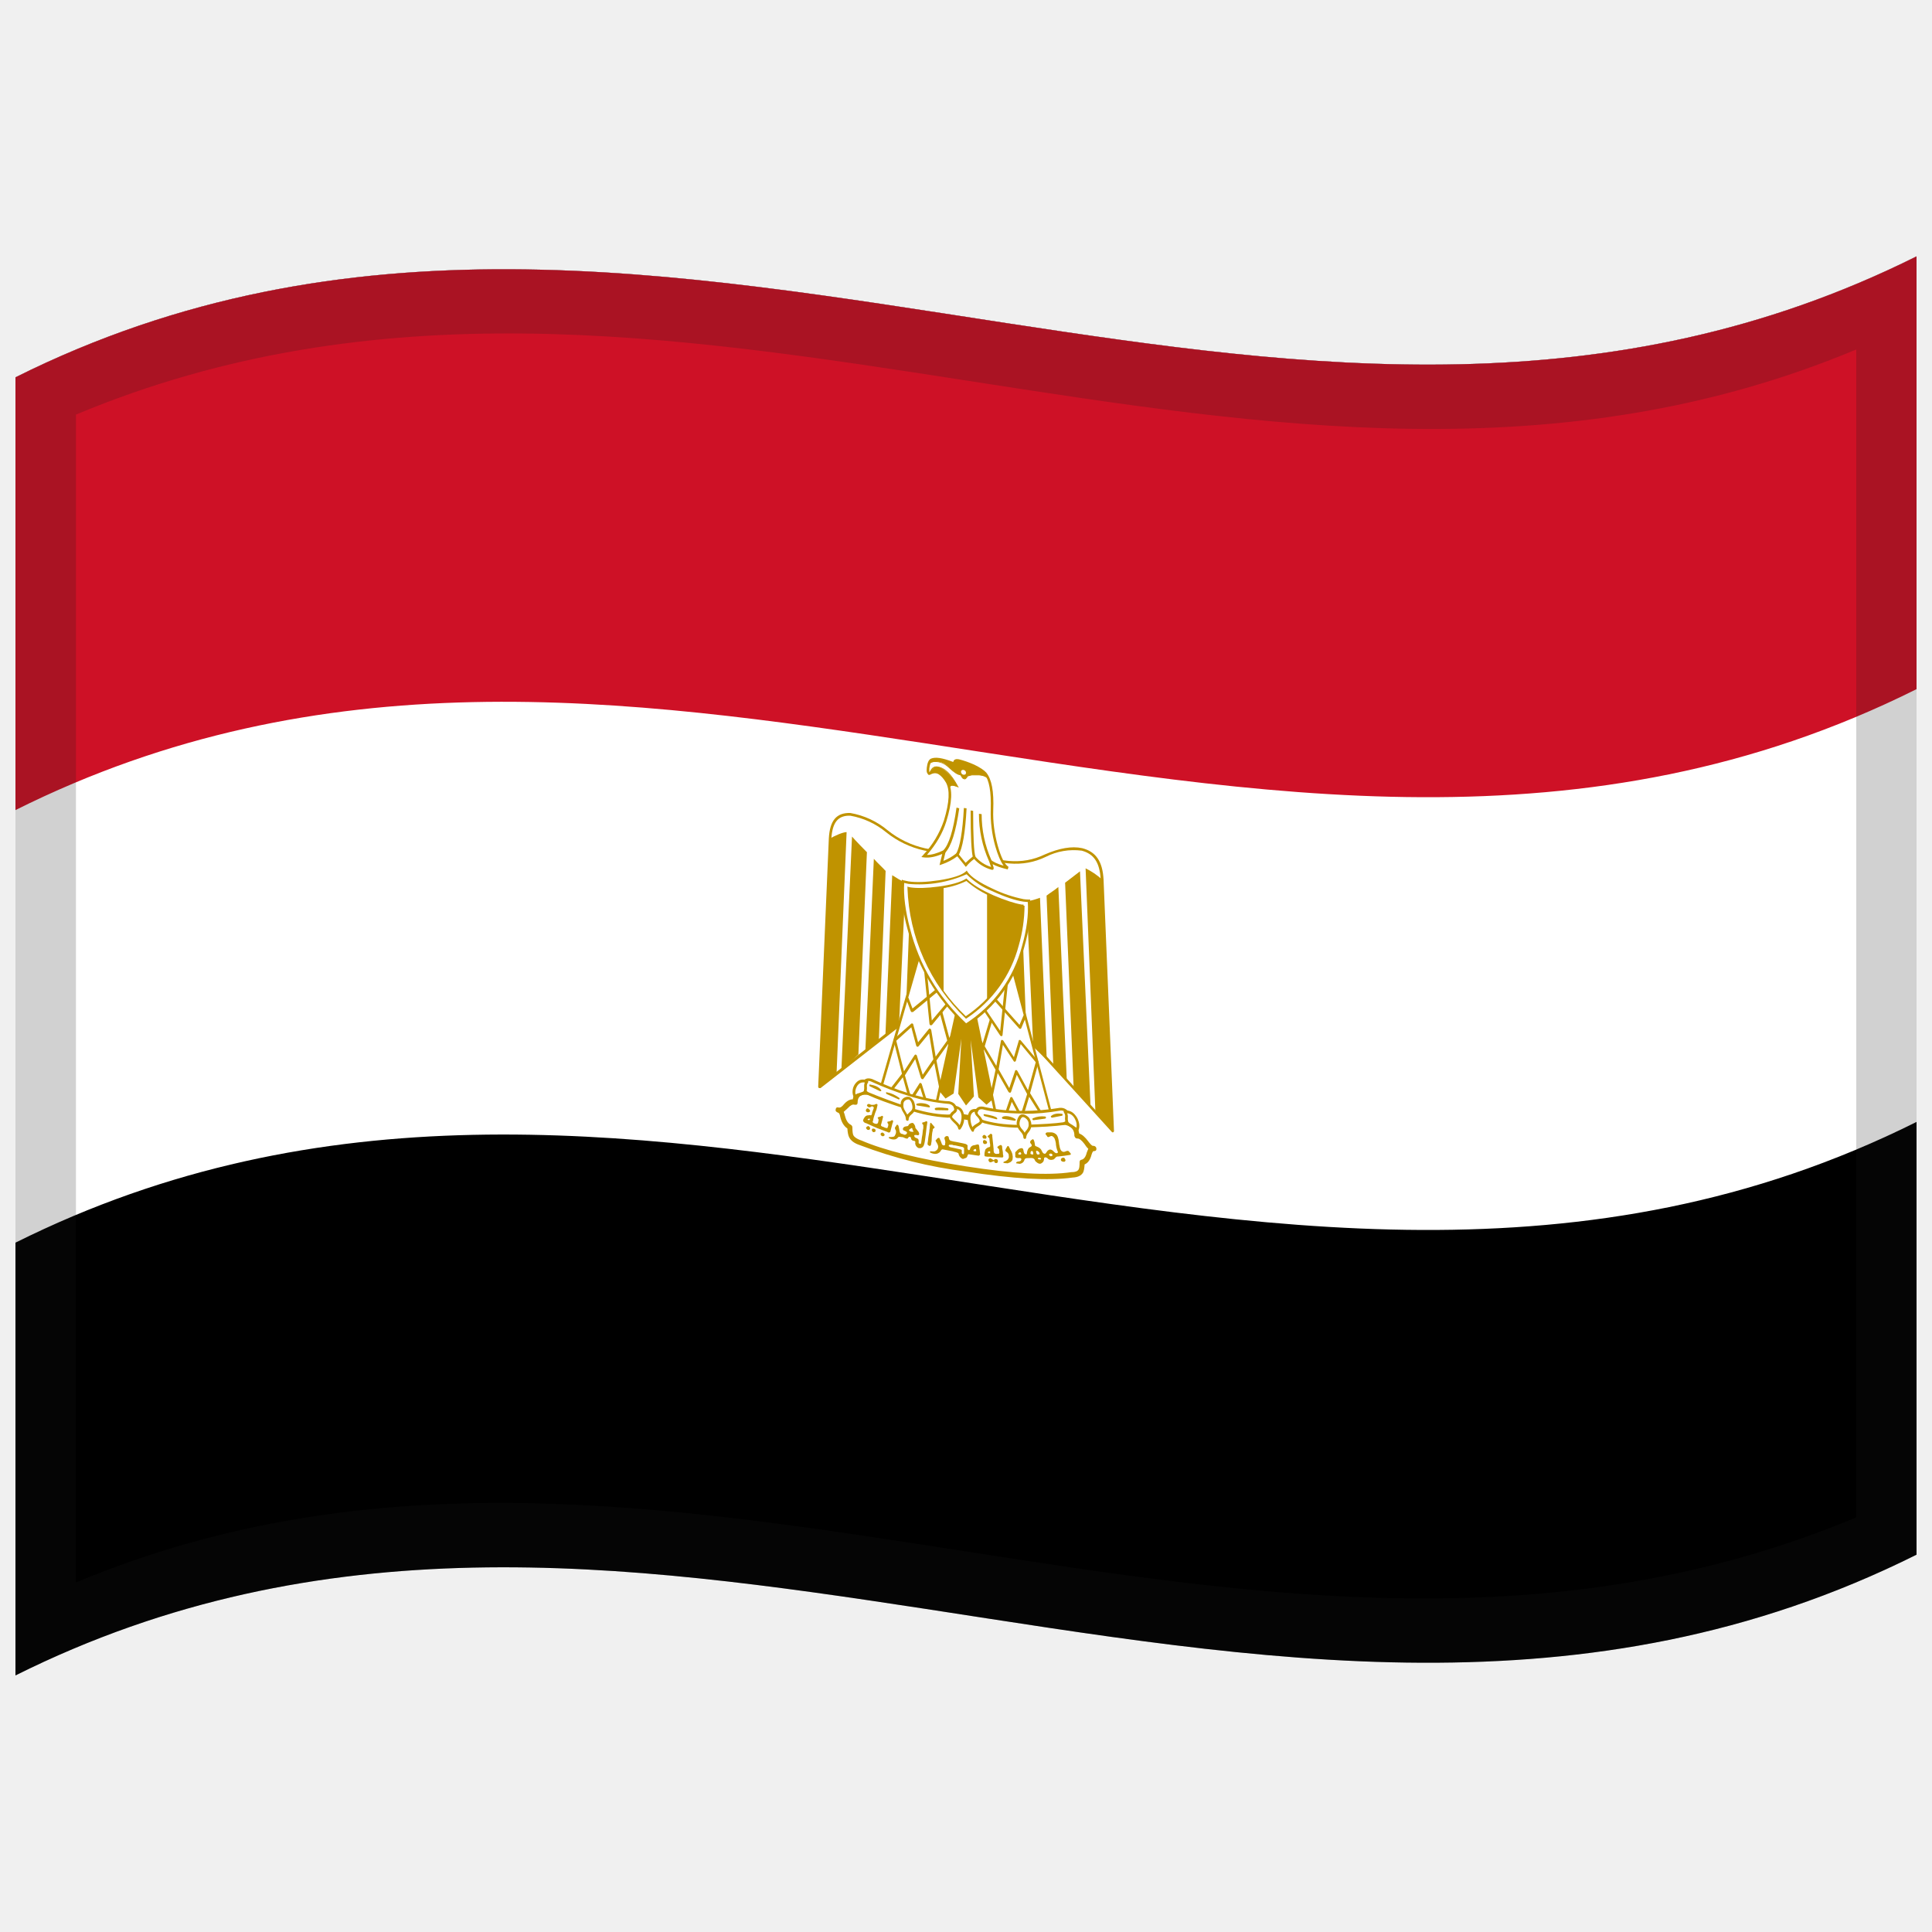
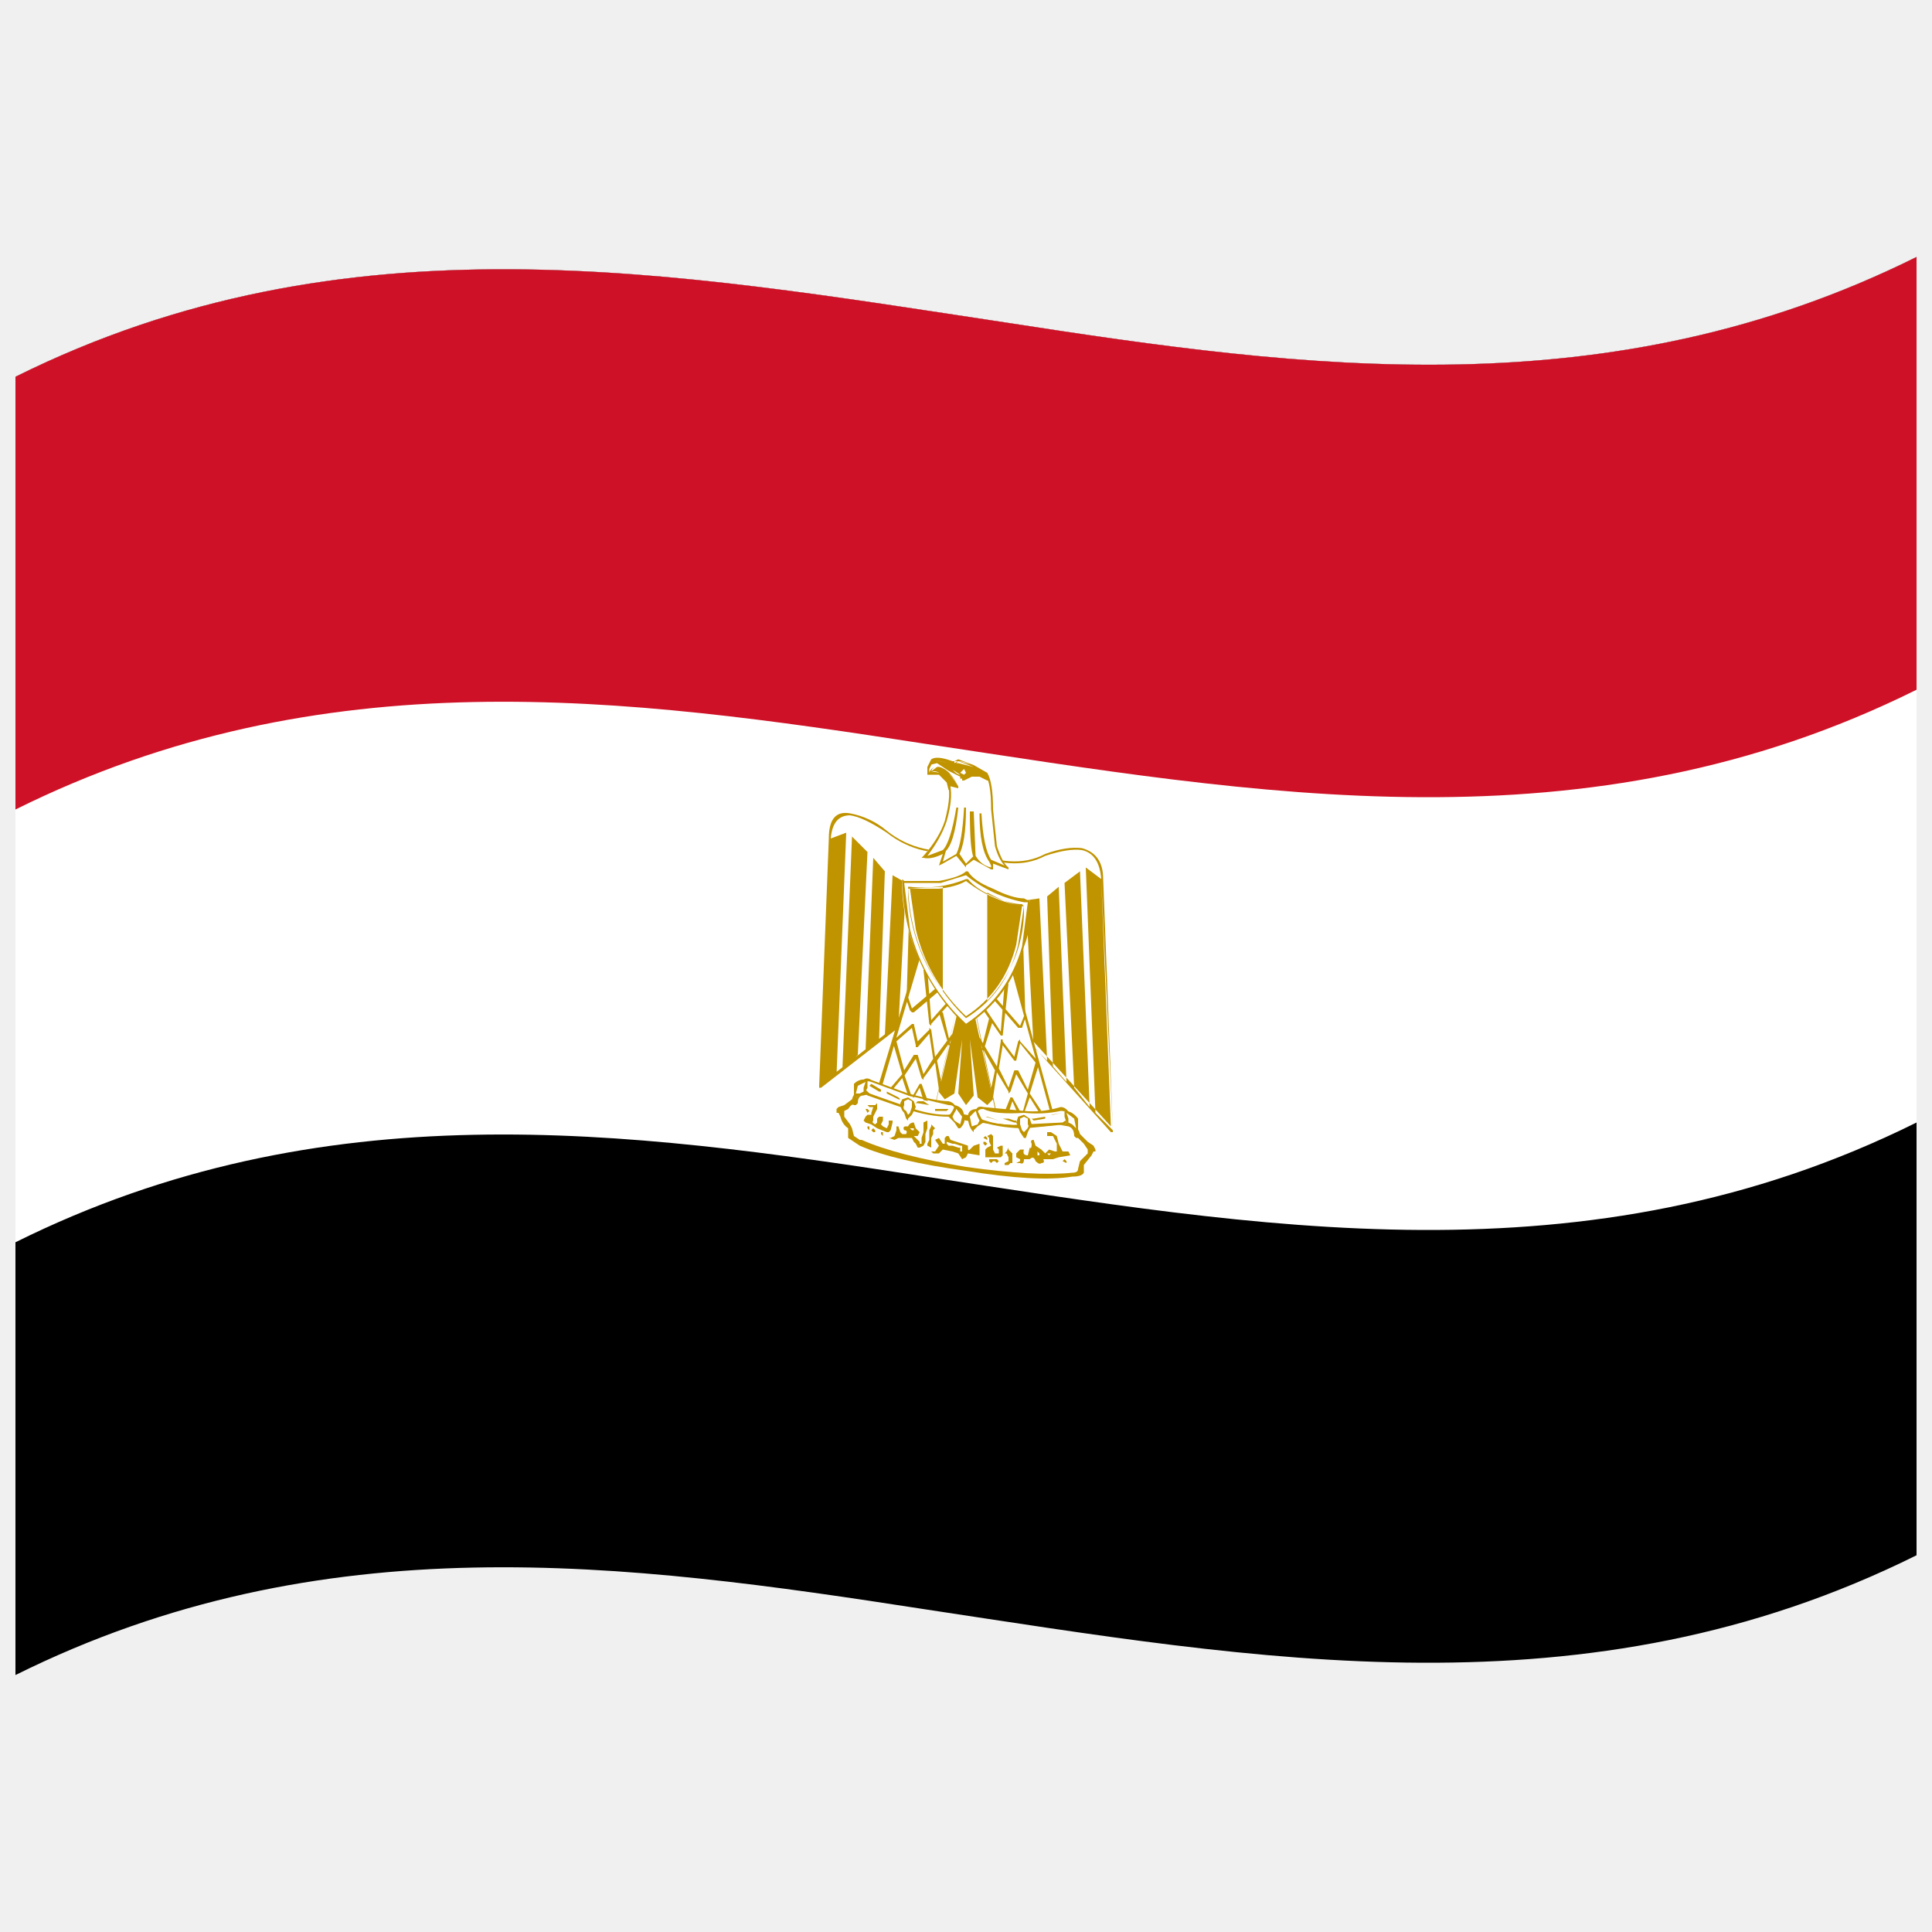
<svg xmlns="http://www.w3.org/2000/svg" viewBox="0 0 1000 1000">
-   <path d="M8 195.3c170.8-85.3 341-54.5 513.3-28C676.5 191 833.4 211.8 992 132.7v672c-170.8 85.3-341 54.5-513.3 28C323.5 809 166.6 788.1 8 867.2z" />
-   <path fill="#fff" d="M8 195.3c170.8-85.3 341-54.5 513.3-28C676.5 191 833.4 211.8 992 132.7v448c-170.8 85.3-341 54.5-513.3 28C323.5 585 166.6 564.1 8 643.2z" />
-   <path fill="#ce1126" d="M8 195.3c170.8-85.3 341-54.5 513.3-28C676.5 191 833.4 211.8 992 132.7v224c-170.8 85.3-341 54.5-513.3 28C323.5 361 166.6 340.1 8 419.3z" />
-   <path fill="#fff" d="m500.9 502.8 74.9 82.4-5.4-130c-1.2-19.7-17-17.6-29.5-12.4-12.4 6.1-26 4-40.9-3.5-15 3-28.5.8-41-9-12.3-9-28.2-15.8-29.4 3.7l-5.4 128.6z" />
-   <path fill="#c09300" d="m500.9 503.8-76.2 59.4h-.5q-.7 0-.7-.8L429 434c.5-9.4 4-13.4 11.1-13.2a41 41 0 0 1 19.4 9 47 47 0 0 0 40.8 9c15.9 8 28.9 9 40.4 3.5q11.4-5 19.4-3.3c7.1 1.8 10.6 6.8 11.1 16.3l5.4 130.1q0 .3-.2.5-.5.5-1-.1zm.5-1.4 73.6 81-5.3-128.3c-.5-8.7-3.5-13.1-9.8-14.8a32 32 0 0 0-18.6 3.2c-11.8 5.7-25.1 4.6-41.3-3.5a48 48 0 0 1-41.3-9.2 40 40 0 0 0-18.6-8.6c-6.3-.2-9.3 3.4-9.8 12L425 561l75.3-58.6q0-.4.6-.3.3 0 .5.3" />
-   <path fill="#c09300" d="m438.2 430.7-5.2 125-8.8 6.9 5.4-128.6c2.6-1.5 6.7-3.3 8.6-3.3m10.5 10.6-4.4 104.5-8.8 8L441 433c1.7 2 6.8 7.2 7.8 8.2m9.6 9.5-3.5 87.3-7 6 4.4-99.5c1.7 2 5.1 5.1 6 6.2m10.4 6-3.4 74.4-7 4.6 3.5-82.7c1.8 1.1 5.2 3.4 7 3.8m9.5 1.4-2.5 62-7 6 2.6-68.2c1.9.3 5.9.7 6.9.2m83.6-8.8L567 576l8.8 9.2-5.4-130a38 38 0 0 0-8.6-5.8m-10.5 7.5 4.4 105.9 8.8 10.5L559 451zm-9.6 6.6 3.5 88.3 7 8-4.4-100.7c-1.7 1.5-5.1 3.6-6 4.4m-10.4 3 3.4 75.3 7 6.7-3.5-83.8c-1.8.6-5.1 1.8-7 1.7m-9.5-1.4 2.5 62.7 7 8.1-2.6-69c-1.9-.3-5.9-1-6.9-1.8m-18.3 52.4L514 568l-3.5 3-3.6-3.3-6-44.6 2.6 44.1-3.5 4-3.4-5 2.5-43.4-6 42.8-3.6 2.2-3.5-4 10.6-47.5z" />
-   <path fill="#c09300" d="m504 517.4 10.6 51-4 3.4-4.2-3.8-4-29.7 1.7 29.2-4.1 4.7-4-6 1.6-28.6-4 28.4-4.2 2.6-4-4.8 10.7-48.1 7.4 1.1v.6zm-1 .5-6-.9-10.3 46.6 2.9 3.4 3-1.8 5.9-42.5 1.2.3-2.5 43 2.8 4.2 2.9-3.3-2.5-43.8h1.1l6 44.4 3 2.7 2.8-2.5z" />
-   <path fill="#fff" d="m476.5 491.7-20.9 72.7 28.7 8.9 12.2-55.2z" />
-   <path fill="#c09300" d="m475.8 491.5.2-.4q.5-.3 1 .2l20 26.4.2.6-12.3 55.2q0 .6-.7.4l-28.7-8.9q-.7-.3-.5-.9zm1 1.6L456.4 564l27.4 8.4 12-54.2z" />
-   <path fill="#c09300" d="m470.2 516.4 2.1 5.6 12.9-10.6 1 1.2-13.6 11.2h-.3q-.5.3-.9-.4l-2.5-6.7z" />
-   <path fill="#c09300" d="m479.7 502.3 2.6 25.9 7.6-9 1 1-8.5 10.3-.5.2q-.7 0-.8-.8l-2.8-27.7z" />
-   <path fill="#c09300" d="m487.7 523.6 4.7 17.4-1.4.2-4.7-17.4z" />
-   <path fill="#c09300" d="m494.1 535.7-9.4 13.2 3 15h-1.4l-2.7-13.6-5.6 8q-.1.3-.4.3-.6 0-.9-.6l-3-9.8-5.4 8.5-.4.2q-.7 0-.9-.6l-4.5-17.8.1-.6 9-8 .3-.2.5.1q.3.2.3.5l2.5 9.2 5.5-6.8q.1-.2.4-.3t.6.2l.3.5 2.3 13.8 8.7-12.1zm-11 12.6-2.2-13.4-5.5 6.7q-.4.4-1 0l-.2-.5-2.5-9.4-7.8 7 4 15.8 5.5-8.4.4-.3.5.2q.3.2.3.5l3 9.8z" />
-   <path fill="#c09300" d="m461.2 563 5.8-7.4q.4-.6 1 0l.2.4 3.3 11.7 4.4-6.9q.3-.6 1 0l.2.3 3.5 11.3-1.3.3-3-9.7-4.4 7-.4.2-.6-.1-.3-.5-3.3-12-5 6.4z" />
-   <path fill="#fff" d="m523.5 499 20.9 79-28.7.1-12.3-59z" />
-   <path fill="#c09300" d="m524.2 499-.2-.5q-.5-.4-1 0l-20 20.2q-.2.2-.2.5l12.2 59q.3.5.8.6l28.7-.2q.7 0 .5-.7zm-1 1.3 20.4 77-27.4.1-12-58z" />
-   <path fill="#c09300" d="m529.8 525.5-2.1 5-12.9-14.5-1 .9 13.6 15.3.2.2q.7.4 1-.2l2.5-6z" />
-   <path fill="#c09300" d="m520.3 508.6-2.6 25-7.6-11.3-1 .7 8.6 13 .4.3q.7.1.8-.5l2.8-26.9z" />
-   <path fill="#c09300" d="m512.4 527.4-4.8 16 1.4.5 4.7-15.9z" />
-   <path fill="#c09300" d="m505.9 537.5 9.4 16.2-3 14 1.4.4 2.7-12.7 5.6 9.8.4.3q.6.3.9-.3l3-8.9 5.4 10.1.4.4q.7.3.9-.4l4.5-16.4-.1-.7-9-10.7-.3-.3h-.5q-.3 0-.3.4l-2.5 8.5-5.5-8.6-.4-.3h-.6l-.2.4-2.4 13L507 537zm11 16 2.2-12.7 5.5 8.3q.3.7 1 .3l.2-.3 2.5-8.7 7.8 9.4-4 14.5-5.5-10-.4-.4h-.5q-.3.1-.3.4l-3 8.9z" />
-   <path fill="#c09300" d="m538.8 575-5.7-9.3q-.4-.6-1-.3l-.3.4-3.3 10.7-4.4-8.2q-.3-.7-1-.4l-.2.3-3.5 10.3 1.3.6 3-8.8 4.4 8.3.4.4h.6q.2 0 .3-.4l3.3-10.9 5 8z" />
-   <path fill="#fff" d="M500 605c21.9 3.4 42.6 4.8 54.9 3.1 5.2-.5 5.2-2.7 5.2-6.5 5-1.6 2.6-7 6-7.1-3.5-.2-4.4-6.2-8.7-6.6-.4-6.3-5.8-7.8-11.3-7-10.4 2-28.6 0-46.1-2.7-17.4-3.5-35.5-6.3-46.1-11.4-5.5-2.5-11-2.6-11.3 3.7-4.5-1-5 4.8-8.8 4 3.4 1 1.2 5.9 6.1 9 0 3.7 0 6 5.4 8 12 5.2 32.9 10.2 54.7 13.6" />
-   <path fill="#c09300" d="M500 606.4a239 239 0 0 1-55-13.7q-4.2-1.4-5.5-4.1-.7-1.4-.9-4.5-2.7-1.8-3.7-6.1-.3-1.7-.9-2l-.5-.2q-.6-.3-.9-.7-.2-.5 0-1.1.2-1 1.2-.8l.6.1q1 0 2.3-1.6 2.3-2.7 4.7-2.7c.5-2.9 1.7-4.2 4.5-5 2.5-.4 5 .1 8.4 1.6q8.4 4 36.4 9.5l9.3 1.8q33.2 5.1 45.7 2.7 4.8-.8 8.4 1a8 8 0 0 1 4.5 6.1q2.3.8 4.7 4.1 1.5 2 2.3 2.3h.6q1.3.3 1.3 1.6 0 1-1 1.1h-.5q-.5.2-1 1.8-1 4-3.6 5.1-.2 3-.8 4.2-1.4 2.4-5.4 2.6-18.5 2.6-55.2-3.1m0-2.7q36.4 5.7 54.5 3h.2q2.8 0 3.6-1.4.5-.8.5-3.8 0-1 .9-1.2 2-.4 2.8-3.7l.8-2q-1-.9-2-2.5-2.2-2.9-3.6-2.8-.7 0-1-.3t-.6-1v-.3q0-3.3-2.8-4.8-2.8-1.3-6.8-.6-12.8 2.4-46.5-2.7l-9.4-1.9a188 188 0 0 1-37.1-9.6 12 12 0 0 0-6.8-1.4q-2.8.6-2.8 4 0 1.3-1.3 1.1h-.3q-1.4-.5-3.5 1.8l-2.1 1.9q.4.9.7 2.2.9 3.5 3 4.5.8.5.8 1.4 0 3 .5 4 .8 1.5 3.8 2.6h.1q17.9 7.8 54.4 13.5" />
-   <path fill="#fff" d="M470.4 566.6c7 2 14.8 4 21 4.2 3.4 1 6 6.5-1 7a92 92 0 0 1-20.8-4.2c-4.4-1.5-14-4.8-20.1-7.4-5.8-4.1-2-7.8 1.7-7 5.4 2.6 12.3 5.3 19.2 7.4" />
-   <path fill="#c09300" d="M470.5 566q13.7 3.9 20.8 4c2.6.6 3.7 1.8 4.2 4.5.1 2.8-1.2 3.8-5 4a75 75 0 0 1-21-4.3q-14-4.5-20.2-7.4-2.4-1.5-3.2-3.2-.7-1.7 0-3.2c1.4-2.1 2.8-2.7 5.3-1.9q9.6 4.5 19 7.4m-.2 1.3q-9.7-3-19.3-7.4-2.4-1-3.6 1.4-.4.9 0 1.9a6 6 0 0 0 2.3 2.3 285 285 0 0 0 20 7.4q11.5 3.9 20.6 4.1 4 .1 3.8-2.5-.3-2.5-2.7-3a96 96 0 0 1-21.1-4.2" />
-   <path fill="#fff" d="M529.7 575.7c-7.2 0-14.9-.6-21-2.2-3.6 0-5.9 4.6.9 7.2a87 87 0 0 0 20.8 2.2c4.4-.1 14-.5 20.1-1.3 6-2.4 1.9-7.3-1.7-7.5a109 109 0 0 1-19.1 1.6" />
-   <path fill="#c09300" d="M529.6 575q9.4 0 19-1.6 3.5-.2 5.3 3.4.8 1.8 0 3.2t-3.1 2.3h-.1q-6.4.9-20.1 1.3a71 71 0 0 1-21.1-2.2c-3.8-1.3-5.1-2.8-5-5.5q.6-3.6 4.3-3.1a89 89 0 0 0 20.8 2.2m.1 1.4q-13.9-.2-21-2.2-2.5-.4-2.8 2.1c0 1.8 1 2.8 3.8 3.7q9 2.5 20.6 2.2 13.8-.4 20-1.3 1.9-.6 2.4-1.7.3-.9 0-2-1.3-2.5-3.7-2.4a105 105 0 0 1-19.2 1.7z" />
-   <path fill="#fff" d="M448.7 559.8c-5.5-1.3-7.6 3.8-6.1 8 1-1.5 4.1-1.4 5.2-2.8.7-2.7-.7-2.8 1-5.2" />
-   <path fill="#c09300" d="m448.8 559.1.3.2q.5.5.2 1a3 3 0 0 0-.6 2.2 6 6 0 0 1-.3 2.8q-.5 1.1-3 1.8-2 .4-2.2 1 0 .3-.3.3-.6.3-1-.4a7 7 0 0 1 .5-6.7c1.7-2.4 3.4-3 6.4-2.2m-1.2 1.2q-2.6-.4-4 1.9-1.2 2-.8 4.3.8-.5 2.1-.8 2-.6 2.2-1 .3-1.1.2-2.2t.3-2.2" />
-   <path fill="#fff" d="M469.6 579.4c.3-3.5 3-2.6 3.4-6.1 0-2-.9-4.4-2.6-5a3 3 0 0 0-3.5 3c-.4 3.5 2.3 4.5 2.7 8" />
-   <path fill="#c09300" d="M468.9 579.3q0-1.4-1.3-3.4-1.7-2.6-1.4-4.7 0-1.5 1.3-2.7 1.4-1 2.9-.8 1.4.3 2.6 2.3.7 1.7.7 3.4 0 2-2 3.5-1.4 1.1-1.4 2.6 0 .7-.7.6t-.7-.8m.7-2.4 1.2-1.2q1.5-1.1 1.5-2.5a7 7 0 0 0-.6-2.7q-.6-1.3-1.3-1.4-1-.1-2 .6-.8.7-.8 1.8v.1q-.3 1.6 1 3.6z" />
-   <path fill="#fff" d="M494.4 573c5.2 1.3 4.6 7.4 2.2 11-.5-2.5-4-4.3-4.4-6 .4-2.7 3.5-2.1 2.2-5" />
-   <path fill="#c09300" d="M494.4 572.3c3 .6 4.2 2.1 4.7 5.4q.2 3.9-2 6.8-.4.4-1 0l-.2-.6q-.1-1-2.3-3-2-1.9-2.1-3 0-1.6 1.8-2.8 1-.7.5-1.8-.4-.6.2-1zm1 1.7q.1 1.4-1.3 2.3-1.2 1-1.3 1.8.1.4 1.6 1.8 1.6 1.4 2.3 2.5 1.1-2.2 1-4.8-.3-2.8-2.2-3.6" />
-   <path fill="#fff" d="M551.3 575.5c5.5.3 7.6 6 6.1 9.7-1-1.7-4.1-2.6-5.2-4.3-.8-3 .7-2.6-1-5.4" />
-   <path fill="#c09300" d="M551.2 574.7c3 0 4.7 1.2 6.4 4 1.3 2.8 1.4 4.7.4 6.9q0 .3-.4.3l-.5-.1-.3-.4q-.4-.7-2.2-1.7-2.5-1.4-3-2.6-.5-1.5-.3-3 .2-1-.6-2.3-.4-.6.2-1zm1.2 1.4q.4 1.3.3 2.4t.2 2.1q.3.7 2.2 1.7l2 1.4q.6-2-.7-4.5-1.4-2.7-4-3" />
-   <path fill="#fff" d="M530.4 588.8c-.3-3.5-3-3.7-3.4-7.2 0-2 .8-4 2.6-4.1 1.9.5 3.3 2.2 3.5 4 .4 3.7-2.3 3.7-2.7 7.2" />
-   <path fill="#c09300" d="M529.7 588.7q0-1.5-1.5-3-1.9-2.2-2-4.2.1-1.7.8-3.1 1-1.9 2.6-1.6t3 1.7q1 1.5 1.2 3 .3 2.4-1.3 4.4a5 5 0 0 0-1.4 3q0 .6-.7.6-.7-.1-.7-.9m.7-2.3q.3-.8 1-1.4 1.3-1.7 1-3.3v-.1q0-1.1-.9-2.1t-1.9-1.2q-.7-.1-1.3 1t-.6 2.5 1.5 3q.7.7 1.2 1.6" />
-   <path fill="#fff" d="M505.6 574.8c-5.2-.3-4.6 6-2.1 10.2.4-2.4 4-3 4.3-4.6-.4-2.8-3.5-3.2-2.2-5.6" />
-   <path fill="#c09300" d="m505.6 574 .4.2q.6.6.2 1-.6.9.5 2 1.9 1.7 1.8 3.3 0 1.1-2.2 2.4-2 1.2-2.2 2.3 0 .3-.2.5-.6.3-1-.3a12 12 0 0 1-2-7.4c.5-3.2 1.8-4.2 4.7-4m-1 1.4q-2 .3-2.3 2.9-.1 2.6 1 5.1.7-.9 2.3-1.8t1.5-1.3q0-.9-1.2-2.2-1.5-1.4-1.4-2.7" />
-   <path fill="#fff" d="M450.4 561.8c1.9.4 4.3 1.5 5.2 2.6z" />
-   <path fill="#c09300" d="M450.5 561.4q3.9.6 5.5 2.7.3.4 0 .7h-.5l-5.2-2.5h-.1q-.3-.3-.2-.7t.5-.3" />
-   <path fill="#fff" d="M459 565.9c1 .2 4.4 1.5 6.2 2.7z" />
-   <path fill="#c09300" d="M459.1 565.4q3 .5 6.3 2.8.4.3.2.6-.2.4-.6.2l-6-2.7-.3-.2-.1-.5q0-.4.5-.2" />
-   <path fill="#fff" d="M490.4 574.2a16 16 0 0 0-6-.2z" />
-   <path fill="#c09300" d="m490.4 574.7-6-.1q-.2 0-.5-.3-.2-.4.1-.7 1-.7 6.4 0 .3 0 .5.4.1.4-.2.7z" />
-   <path fill="#fff" d="M480.9 572.7c-1.2-1-4.2-1.5-6.1-1z" />
-   <path fill="#c09300" d="m481.2 572.4.1.4q.1.4-.4.4l-6.2-1-.4-.3v-.4q0-.2.2-.2 1.4-.5 3.6-.2t3.1 1.3" />
-   <path fill="#fff" d="M549.6 577c-1.9-.2-4.1.2-5.2 1z" />
-   <path fill="#c09300" d="M549.6 576.5q.4 0 .4.4.1.4-.3.6l-5.1 1q-.3 0-.5-.2-.4-.4 0-.7 1.8-1.6 5.5-1.1" />
-   <path fill="#fff" d="M541 578.4c-1 0-4.3.2-6.2.9z" />
-   <path fill="#c09300" d="m541 579-6 .8q-.5 0-.6-.4t.2-.6q3.2-1.3 6.3-.9.4 0 .5.4l-.1.5z" />
-   <path fill="#fff" d="M509.6 577.2c1.8.2 5 .8 6 1.7z" />
-   <path fill="#c09300" d="m509.6 577.7-.4-.3-.1-.4q0-.4.5-.3 5.3.8 6.4 1.9l.2.3-.1.4h-.5z" />
-   <path fill="#fff" d="M519.1 578.6c1.2-.7 4.2-.3 6.1 1z" />
-   <path fill="#c09300" d="M519.1 579.1q-.4 0-.5-.6 0-.3.3-.4.8-.6 3-.3 2.2.4 3.6 1.4l.3.3-.1.4-.5.2zm-70.1-3.4q-1-.3-.8-1.2.4-1.1 1.3-.7l.9 1q-.1.7-.5.8l-.2.1zm60 13.6q-.4-.3-.5-.9c0-.5.6-1 1-1q.4.1 1 .7.4.8-.3 1.3zm.4 2.8q-.6-.3-.6-1-.1-.7.5-1h.4l.4.2q.8.4.8 1t-.7.8c-.4.1-.4.1-.8 0" />
-   <path fill="#c09300" d="M453.8 571.4q-.7 0-1.2.4c-.7 0-1.5.3-2.2-.2q-1.3-.6-1.7.6.6 1.2 1.8.9c.5-.6 1.5-.7 1.8.3l-.9 2.5q0 .8-.5 1.4-.7-.2-1.5 0a2 2 0 0 0-1.7.8q-.8.9-1 2 .5 1.1 1.7 1.3l2.2 1 3.4 1.5 5.3 2 .6.3q1 .1 1.1-1.1l1-3.8c.3-.5.6-1.5-.4-1.5q-.7.6-1.8.7c-.9 0-.4.9 0 1.4q0 1-.5 2-1 0-2-.6c-.6-.1-1.7-.5-1.2-1.4l.5-1.9.5-2c-.5-1-1 0-1.6 0-.5.2-1.7.2-1 1 .5.6.1 1.3 0 2q-.3 1-1.6.6c-.8-.2-1.6-.8-1-1.5q.1-1 .4-1.9l.7-2.2.7-1.8.5-2.2q0-.5-.4-.6m-4 7.6h.3q.4.3 0 .6l-.3.2q-.7-.1-.7-.4-.1-.2.4-.3zm-1.2 5.4q-.8-.8.4-1.4.4-.4 1 .2.8.9 0 1.5-.2.3-.7.1-.3.1-.7-.4m3.4 1.6q-.9-.5-.7-1.4c.2-.4.2-.5 1-.4q.9.1.9 1 0 .5-.3.6-.4.3-1 .2m97.5 15q-.3-.3-.3-.7 0-.7.8-1 1-.3 1.3.5.6 1 0 1.3c-.3.3-.3.3-.9.2s-.6-.1-.9-.4m-93-13q-.6-.2-.6-.9 0-.4.3-.6l.6-.2q.4 0 .6.3.9.7.4 1.3-.5.5-1.3.2m24 4.7-.3-.3q0-1 .2-1.8l.2-1.8.5-3q0-.9.2-1.6l.2-2.4c0-.3.3-1 .6-.5l1.6 1.9c.4.4 0 .7-.3.8q-.6.4-.5 1l-.3 1.4-.2 2-.1 2.2-.2 1.2q0 .8-.5 1.3-.6.1-1.1-.4m32.5-6-1.5 1.2c-.6.5.4.9.7 1.3l.2 2.1q.3 1 .2 2c-.1.6-.9.4-1.3.7q-.7.4-1.2 1l-.4 1.7q-.1.8 0 1.6l.2.2.5.1q.9.2 1.7.1l4 .3 2.4.1q1 .2.9-.9c-.3-.8-.1-1.6-.3-2.4q-.3-1.2-.3-2.4-.3-1.1-1.2-.6-.7.3-1.2.8c-.3.6.6.8.8 1.3l.2 1.7q-.1.8-1 .6-1.1.3-1.8-.6-.3-.9-.2-1.8l-.3-3-.4-3.7q.2-1.1-.8-1.3m-.6 9.1.3.1v.9h-.8l-.2-.1q-.4-.3.1-.8zm-32.8-15.5c-.4 0-1 .5-1.4.5-1 0-.8.8-.1 1.4v1c.1.9-.3 1.5-.3 2.4q-.1 1.5-.4 2.8l-.4 3c-.2 1-.7.6-1.3.2v-1.2c0-1-.5-1.2-1.3-1.5q-1-.2-1-1.4.8-.3 1.7 0c1.1.1 1-1 .5-1.8l-1.6-2q0-1.5-1.3-2.6-1.8 0-2.5 1.6l-1.5.3c-.8.2-1.7 1.2-.8 2 .8.3 2.3.8 1.6 1.7q-.8 1-2 .2-1.5-.1-1.7-1.5t-.5-2.6c-.3-1-1.1-1-1.3 0q-1.1.8-.1 2.2.3 1.4-.4 2.4c-.3 1-1.1.9-2 1-.4.1-1.6-.3-1.2.6q1.2.7 2.6.7t2.2-1.2c.6-.4 1.5 0 2.4 0 .8.3 1.7.9 2.5.7.3-.7 1.2-1.4 1.7-.4q.1 1.5 1.6 1.6c1 .2.6.8.6 1.4q.2 1.5 1.6 2.3l.9.1q1.3-.1 1.9-1.3.4-1 .6-2.3l.5-3.7.4-3.5.4-2.6q-.2-.7-.6-.6m-7.4 3.6q.2 0 .3.6t.4.9q.3.1 0 .4h-.7q-1 0-1.4-.7l-.2-.3.3-.1.6-.5q.4-.4.7-.3m72.2 2.2h-1.8c-1.2 0-1.7.8-.6 1.7.7 1.7 1.5 0 2.7.2 1.5.7 1.7 2.2 2 3.7q.1 2 .8 3.9c.9 1.4-.7 1.7-1.6.7-.8-.9-2-1.8-3-1-.9.4-1 1.5-1.8 1.9-1.3 0-1.5-1.4-2.1-2.3-.8-1-1.9-1.3-3-1.8-.3-1.1-.2-2.6-1.1-3.5-1 .4-2.2 1.4-1 2.5 1 1.3-.5 1.5-1.2 2.1q-1 1.4-1 3.2c-1.4.4-1.6-1-1.8-2.2-.3-1.2-1-1-1.9-.7-1 .3-1.5 1.2-2.3 1.9v2.3c.4.9 1.3.7 2 .7 1.2-.2 1.5.8.7 1.5-.8.5-2.2 0-2.3 1.2l1.9.3q2-.3 2.5-2.2c.4-1 1.7-.7 2.8-.8 1.2-.1 2.3 0 2.7 1.5 1 1 2.3 2 3.4 1.1q1.2-.7 1.2-2.3c0-1 1.3-.7 1.8-.2.7 1 2.2 1 3.2.6.9-.6 1-1.6 2.4-1.5q3-.3 5.9-.8c1.4-.3-.1-1.3-.6-2-1.3-.6-2.1 1.2-3.6 0-1-1-1-2.3-1.3-3.6-.2-1.7-.3-3.3-1.2-4.7a4 4 0 0 0-2.8-1.4m-7.5 9.5.6.3q.8.6.8 1.2.1.4-.4.4l-.6.1q-.5-.2-.6-.7l-.2-.5v-.6zm7.2 1.5q.5 0 .8.5t-.4.8l-.5.1-.4-.3q-.4-.2-.4-.5 0-.6.9-.6m-9.8-1.4.4.2.3.8v.7q.1.3-.6.1-1 0-.8-.8 0-.6.3-.8zm-6 .7q.3.1.5.6 0 .4-.3.6h-1l-.2-.3v-.3l.2-.2.2-.2q.3-.3.6-.2m10.1 2.9q.3 0 .5.2.3.5 0 .6c-.2.1-1 0-1.3-.1l-.2-.3q-.1-.3.4-.4zm-18.8 2.5q-.2 0 0-.3.3-.4.8-.4.9-.4 1.5-1l.5-1-.1-1.5q-.3-.8-1-1.3-.4-.2-.8-.8l.4-1 .8-1.3q.5-.2.8.5l.5 1 .8 1.5.4 1.1.2 1.4q0 1-.2 1.8l-.7.8q-.5.4-1.2.6c-.3 0-.4.4-.8.2q-1 0-1.7-.2zm-7.5-.6q-.3-.5-.3-.8t.3-.6c.5-.4.7-.4 1.6.2q1.1.8 1 .3.4-.4 1-.4.4 0 .7.3c.3.3.3.3.3.9q0 .6-.3.7-.3.3-.8.2-.7-.2-.8-.8 0-.5-.2-.2l-.3.1-.9.4-.5.1q-.5.1-.8-.5M490.4 588q-1.3 0-1.6 1.1c.2 1 .7 1.8.4 2.7.2 1.2-.8 1.4-1.6.6q-.6-1.8-1.4-3.4c-1-.3-1.3.8-2 1.3.4 1 1.2 1.8 1.4 3q.1 1.6-1.3 2.4c-.8.5-1.7.2-2.7.2-1 .6.7 1 1.3 1.2q1.9.5 3.2-.5c.8-.4.8-1.6 1.8-1.7l5.2 1c1 .4 2.3.4 3 1.1q.3 1.9 2 2.8c.6.2 1.1-.3 1.7-.4 1-.3.8-1.4 1.4-2l5.4.8q.3-.1.7-.6l-.2-2.2c-.3-1 0-2-.6-3-1-.2-1.6.4-2.6.4q-1.6.4-1.9 2.2c-.7.9-1.4-.3-1.2-1.2v-1c-.7-.8-1.5-.8-2.3-1l-3.4-.7q-1.5-.2-2.9-.6c-1-.3-1-1.2-1.2-2.1zm2.1 4.5q.6 0 1.1.3.8 0 1.5.2l3.2.7.7.5v2.3q0 .5-.2.9h-.3q-.5 0-.7-.6v-1.5q-.3-.4-.8-.4l-2.7-.6-2.4-.5-.8-.5q-.2-.6.4-.8zm12.4 2.2q.2-.1.3.4l.1.6q0 .2-.2.2-.9.1-1.2-.2-.1-.4.1-.6.6-.4.9-.4" />
-   <path fill="#fff" d="M500 530.5c35.5-23 32.6-64 32.6-64.3l-2.8-.1c-7.7-1.3-25-8.3-29.5-14.5-4.8 4.2-22.4 6.3-30.1 5.3l-2.8-.7c0 .3-3 40.3 32.6 74.3" />
-   <path fill="#c09300" d="M500.2 531.2h-.4l-.2-.3a104 104 0 0 1-29.9-50.1 81 81 0 0 1-3-24.8l.1-.7.7.3 2.7.6q6 .9 16-.6 10.6-1.7 13.7-4.5l.5-.5.4.7q2.8 4 13.2 8.8a66 66 0 0 0 15.8 5.3q1.3.2 2.7.2h.7v.7q.8 10.5-3 23.8a69 69 0 0 1-29.8 41zm-.2-1.5a68 68 0 0 0 29-40q3.6-12.7 3-22.8l-2.2-.2q-6.6-1-16.1-5.4a39 39 0 0 1-13.4-8.8 60 60 0 0 1-30.1 5l-2.2-.5q-.6 9.9 3 23.6 7.2 28.3 29 49" />
-   <path fill="#fff" d="m529.8 468.8-1-.1c-7-1.2-22.2-7-28.6-13.3a61 61 0 0 1-29 4.4l-1-.2.2 4.6a96 96 0 0 0 29.6 62.5 66 66 0 0 0 26.9-37.5 83 83 0 0 0 2.9-20.4" />
-   <path fill="#c09300" d="M529.8 468.8h.5a76 76 0 0 1-3 20.6 65 65 0 0 1-27 37.7l-.3.2-.3-.3a98 98 0 0 1-30-67.5v-.6l.6.2.9.2q5.4.8 14.5-.4 9.8-1.3 14.2-4l.3-.2.3.3q4.2 4.2 13.9 8.5 8.7 3.7 14.4 4.7h1zm-.5.5-.5-.1a66 66 0 0 1-14.7-4.7 49 49 0 0 1-13.9-8.5 42 42 0 0 1-14.3 4q-9.2 1-14.7.3h-.5l.2 4a94 94 0 0 0 29 61.7c13.2-9 21.9-21 26.5-37a81 81 0 0 0 2.9-19.7" />
-   <path fill="#c09300" d="M488.4 459a68 68 0 0 1-18.2.5l.2 4.7a94 94 0 0 0 18 49zm22.5 3.4v55.2a68 68 0 0 0 16-28.4 82 82 0 0 0 2.9-20.4l-1-.1c-4-.7-11.3-3.1-17.9-6.3" />
-   <path fill="#fff" d="M513.5 449.5c.5-.2-.9-3.8-1-4.1 2.3 2.1 9 3.9 9.2 4-4.4-3.1-8.6-18-8.2-30.2.3-12-1.7-16.7-3.4-18.9-2.5-2.5-9-5.5-13.9-6.6-2.6-.3-2.2 1.5-2.2 1.7-5-2-9.4-3.1-11.8-2.1-2 1.6-2.7 7.4-1 7 3.9-2.1 6.6.6 9 4.4 1.8 3.4 1.7 11-1 20.2a59 59 0 0 1-10.9 18.2 25 25 0 0 0 10.4-2.3l-1.4 6a39 39 0 0 0 8.2-4.5l4.4 5.4c1.5-1.8 4.3-4 4.3-4 .2.1 3.7 4.1 9.3 5.8" />
-   <path fill="#c09300" d="M513 450.1q-5.2-1.5-8.8-5.5-2.6 2-3.8 3.6l-.5.5-4.4-5.5q-3.6 2.7-8 4.2l-1.2.4 1.4-5.8q-5.4 2.3-9.4 1.8l-1.4-.2.9-1a49 49 0 0 0 10.8-18c2.9-9.6 3.1-15.8 1-19.6q-1.8-3-3.7-4.2t-4.3.1q-.7.4-1.2 0l-.6-1q-.3-1-.1-2.5.4-3.8 2.1-4.7c2.3-1 5.8-.5 11.6 1.7l.1-.4q.6-1.4 2.8-1 3.7.9 8 2.8 4.5 2.2 6.2 4.1c2.8 3.5 4 9.6 3.6 19.5q-.3 8.6 2.3 18.2c1.8 6.3 3.5 9.7 5.6 11.1l-.4 1.3q-5.1-1.2-7.8-2.7v.1l.5 1.6v.7q-.2.6-.9.5zm0-1.4-.4-1-.7-2.1 1-.6q1.5 1.6 6.6 3.1-2.4-3.2-4.4-10.3a63 63 0 0 1-2.3-18.7c.3-9.4-.8-15.2-3.2-18.4a19 19 0 0 0-5.7-3.7 40 40 0 0 0-7.7-2.6q-1.1-.2-1.4.3l-.1.6.2 1.1-1-.4c-6-2.4-9.3-3-11.4-2q-1.1.5-1.5 3.8v1.8c2-1 3.5-1 5.5 0q2.2 1.4 4.2 4.8c2.4 4.2 2.2 10.8-.9 20.8q-2.8 9-10 17.3 3.6 0 8.6-2.4l1.4-.7-1.5 6.2q3.7-1.5 6.7-3.9l.5-.4 4.3 5.3q1.5-1.5 4-3.5l.5-.4.4.5a17 17 0 0 0 8.2 5.5" />
-   <path fill="#c09300" d="M496.5 418.4c-1.8 12.3-4.1 19.6-7.3 23l-1-1.2q4.4-4.4 6.9-22.2zm3.8 0q-1 18.8-4.2 24.3l-1.2-.8q3-5.4 4-23.7zm3.4 1.3q0 20.3 1.2 23.8l-1.3.3q-1.2-3.8-1.2-24.3zm4.4 1.7a58 58 0 0 0 5 23.7l-1.2.6a59 59 0 0 1-5.2-24.5zm-16.8-12.8q-.3-2.5-1.1-3.9c-2.4-3.8-5.1-6.5-9-4.4 0-.2 1.2-3.3 3.9-3.5 2.2.4 6.5 2.6 10.8 10.5-.1 0-2.8-1-3.7-.6-1.4 1-.9 1.8-.9 2" />
-   <path fill="#c09300" d="M491.2 408.7q-.3-.4-.2-1a9 9 0 0 0-1-2.9 14 14 0 0 0-3.9-4.4c-1.7-1-3-1-4.8.1l-.5.3.2-.6q1.3-3.8 4-3.5c4 .5 7.4 3.7 11 10.5l.3.5-.4-.2q-3-1.2-3.6-.7-.8.6-.9 1l.1.8-.3.5zm0-1.5.8-.7q.8-.5 3.5.5c-3.5-6.4-6.7-9.4-10.4-10q-2.3-.1-3.5 2.9 2.3-1.2 4.7.2 2 1.4 4 4.5a9 9 0 0 1 1 2.6" />
-   <path fill="#c09300" d="M480.8 395.4q.5-1.5 1.4-2.1c2.4-1 6.8 0 11.9 2 0 0-.5-2 2.1-1.6a34 34 0 0 1 13.9 6.6q.7 1 1.6 3c-1.4-1.7-4-2.1-5-2.2h-3.3q-1.3 0-2.5.5c-.5.4-.9 1.6-1.6 1.6-1.1-.2-1-.5-1.3-.9q-.6-1-1-1.3-1.8 0-5.6-3.6c-2.5-2.3-3.4-2.9-6.6-3.2-3.1 0-4 1.3-4 1.4z" />
-   <path fill="#c09300" d="M481 395.7h-.1l-.4-.2.1-.2q.6-1.7 1.5-2.2c2.2-1 5.7-.4 11.7 2q0-.5.2-.9.5-1 2.2-.7 3.7.9 8 2.7 4.4 2.2 6 4 1 1.3 1.7 3l.1.3h-.5v-.2q-1.3-1.7-4.7-2h-3.7l-2 .5q-.2 0-.5.6-.7 1-1.3 1-1-.2-1.4-.8l-.1-.2-.4-.6-.4-.6q-1.8 0-5.7-3.6-3.1-3-6.5-3.2-2.9-.2-3.9 1.3m.4-1q1.3-.9 3.5-.7 3.6.4 6.7 3.3 3.8 3.5 5.4 3.5.5 0 .9.9l.3.5.1.2q.3.5 1.1.6.4 0 1-.9.3-.6.5-.7a6 6 0 0 1 2.3-.5h3.6q3 .2 4.4 1.5-.4-1-1.2-2-1.5-1.7-5.9-3.8a40 40 0 0 0-7.8-2.7q-1.4-.3-1.9.6v1.2l-.3-.1c-6-2.5-9.6-3-11.7-2.1q-.6.3-1 1.2" />
-   <path fill="#fff" d="M500 400q0 1.1-1.3 1-1.1-.2-1.3-1.5.1-1.1 1.3-1 1.2.3 1.3 1.4" />
-   <path fill="#1a1a1a" d="M8 195.3c170.8-85.3 341-54.5 513.3-28C676.5 191 833.4 211.8 992 132.7v672c-170.8 85.3-341 54.5-513.3 28C323.5 809 166.6 788.1 8 867.2zm31.3 19.3v604.5c306.5-128.2 611.1 96 921.5-33.7V180.9C654.2 309 349.5 84.9 39.3 214.6" opacity=".2" />
+   <path d="M8 195c171-85 341-54 513-28 155 24 312 45 471-34v672c-171 85-341 54-513 28-155-24-312-45-471 34z" />
+   <path fill="#fff" d="M8 195c171-85 341-54 513-28 155 24 312 45 471-34v448c-171 85-341 54-513 28-155-24-312-45-471 34z" />
+   <path fill="#ce1126" d="M8 195c171-85 341-54 513-28 155 24 312 45 471-34v224c-171 85-341 54-513 28-155-24-312-45-471 34z" />
+   <path fill="#fff" d="m501 503 75 82-6-130c-1-20-17-17-29-12q-18 9-41-4-22 5-41-9c-12-9-28-15-29 4l-6 129z" />
+   <path fill="#c09300" d="m501 504-76 59h-1v-1l5-128q0-15 11-13a41 41 0 0 1 19 9 47 47 0 0 0 41 9q24 12 41 3 11-4 19-3 11 3 11 16l5 130v1h-1zm0-2 74 81-5-128q-1-13-10-15-7-1-19 3-17 9-41-3-23 5-41-9-12-8-19-9-9 0-10 12l-5 127zm-63-71-5 125-9 7 6-129zm11 10-5 105-8 8 5-121zm9 10-3 87-7 6 4-100zm11 6-4 74-7 5 4-83zm9 1-2 62-7 6 2-68zm84-9 5 127 9 9-6-130zm-11 8 5 106 8 10-5-122zm-9 7 3 88 7 8-4-101zm-11 2 4 76 7 7-4-84zm-9-1 2 63 7 8-2-69zm-19 52 11 51-3 3-4-3-6-45 2 44-3 4-3-5 2-43-6 43-4 2-3-4 11-48zm1 0 11 51-4 4-5-4-4-30 2 29-4 5-4-6 2-28-4 28-5 3-4-5 11-48zm-1 1-6-1-10 47 3 3 3-2 5-42h2l-3 43 3 4 3-3-3-44h2l5 45 3 2 3-2z" />
+   <path fill="#fff" d="m476 492-20 72 28 9 13-55z" />
+   <path fill="#c09300" d="m476 491 20 27-12 55-1 1-28-9h-1v-1zm1 2-21 71 28 8 12-54zm-7 23 2 6 13-11 1 2-13 11h-1l-1-1-2-6zm10-14 2 26 8-9 1 1-9 10v1l-1-1-3-28zm8 22 4 17h-1l-5-17zm6 12-9 13 3 15h-2l-2-14-6 8v1l-1-1-3-10-6 9-1-1-5-17 1-1 9-8h1l2 9 6-6v-1l1 1 2 14 9-12zm-11 12-2-13-6 7h-1v-1l-2-9-8 7 4 15 5-8h2l3 10zm-22 15 6-7h1l4 12 4-7h1l4 11-2 1-3-10-4 7h-1l-4-12-5 6z" />
+   <path fill="#fff" d="m524 499 20 79h-28l-13-59z" />
+   <path fill="#c09300" d="m524 499-20 21 12 59 1 1h29v-1zm-1 1 21 77h-28l-12-58zm7 26-2 5-13-15-1 1 13 15h2l2-6zm-10-17-2 25-8-12-1 1 9 13h1l3-27zm-8 18-4 16 1 1 5-16zm-6 11 9 16-3 14h2l2-13 6 10v1l1-1 3-9 6 10v1l1-1 5-16-1-1-9-10v-1l-1 1-2 8-6-8v-1h-1v1l-2 13-9-15zm11 15 2-12 6 8h1l2-9 8 10-4 14-5-10h-2l-3 9zm22 22-6-9-1-1v1l-3 11-5-9h-1l-4 10 2 1 3-9 4 9h1l4-11 5 8z" />
+   <path fill="#fff" d="M500 605c22 3 43 5 55 3q6-1 5-6c5-2 3-7 6-8-3 0-4-6-9-6q-1-9-11-7c-10 2-29 0-46-3s-36-6-46-11q-10-5-11 3c-5 0-5 5-9 5 3 1 1 5 6 8q-1 6 5 8c12 6 33 11 55 14" />
+   <path fill="#c09300" d="M500 606q-37-5-55-13l-6-4v-5q-3-2-4-6l-1-2h-1v-2l1-1 3-1 4-3q1-4 5-5l8 2 37 9 9 2q33 5 46 3 5-2 8 1 4 2 5 6l4 4 3 2 1 2v1h-1l-1 2-4 5v4q-1 2-6 2-18 3-55-3m0-2q36 5 55 3 3 0 3-2l1-4 1-1 3-3v-2l-2-3-3-3h-1l-1-1q0-4-3-5l-6-1q-14 3-47-2l-9-2q-29-6-38-10-3-2-6-1-3 0-3 4l-1 1h-1q-1-1-3 2l-2 1v3l3 4 1 2 1 4 3 2h1q18 8 54 14" />
+   <path fill="#fff" d="M470 567q11 4 21 4c4 1 6 6-1 7l-20-4-20-8c-6-4-2-8 1-7z" />
+   <path fill="#c09300" d="M470 566q15 4 21 4 4 1 4 5 1 3-4 3-10 0-22-4l-20-7-3-3v-4q2-3 5-1zm0 1-19-7q-3-1-4 1v2l3 3 20 7q11 4 20 4 4 0 4-3 0-2-3-2z" />
+   <path fill="#fff" d="M530 576q-11 0-21-3-8 2 1 8l20 2 21-1c5-3 1-8-2-8z" />
+   <path fill="#c09300" d="M530 575q9 1 19-2 3 0 5 4v3l-3 2-20 2q-12 0-22-3-5-1-4-5 0-4 4-3zm0 1q-15 1-21-2-3 0-3 2 0 3 4 4 9 3 20 2l20-1 3-2v-2q-1-2-4-2-9 2-19 1" />
+   <path fill="#fff" d="M449 560q-9 0-6 8l5-3z" />
+   <path fill="#c09300" d="M449 559v4l-1 2q0 2-3 2l-2 1h-1v-7q3-3 7-2m-1 1-4 2-1 4h2l2-1v-2z" />
+   <path fill="#fff" d="M470 579c0-3 3-2 3-6q0-3-3-5-3 1-3 3 0 5 3 8" />
+   <path fill="#c09300" d="m469 579-1-3q-2-2-2-5l1-2 3-1 3 2 1 3-2 4-2 2v1zm1-2 1-1 1-3v-3l-2-1-2 1v2q-1 2 1 3z" />
+   <path fill="#fff" d="M494 573q7 3 3 11-2-4-5-6c1-3 4-2 2-5" />
+   <path fill="#c09300" d="M494 572q5 1 5 6 1 3-2 6h-1l-2-3-3-3 2-3 1-2zm1 2-1 2-1 2 1 2 3 2 1-4z" />
+   <path fill="#fff" d="M551 575q9 3 6 10l-5-4z" />
+   <path fill="#c09300" d="M551 575q4 0 7 4v7h-1v-1l-2-1-3-3-1-3zm1 1 1 3v2l2 1 2 2-1-5z" />
+   <path fill="#fff" d="m530 589-3-7q0-3 3-4l3 4q0 3-3 7" />
+   <path fill="#c09300" d="m530 589-2-3-2-5 1-3 3-1 3 2 1 3-2 4-1 3zm0-3 1-1q2-2 1-3v-3l-2-1-2 1v3l1 3z" />
+   <path fill="#fff" d="M506 575c-6-1-5 6-3 10l5-5q-3-3-2-5" />
+   <path fill="#c09300" d="M506 574v1l1 2 2 4-3 2-2 2v1l-1-1q-2-3-2-7t5-4m-1 1-3 3 1 5 3-1 1-2-1-2z" />
+   <path fill="#fff" d="m450 562 6 2z" />
+   <path fill="#c09300" d="m451 561 5 3v1h-1l-5-3z" />
+   <path fill="#fff" d="m459 566 6 3z" />
+   <path fill="#c09300" d="m459 565 6 3 1 1h-1l-6-3z" />
+   <path fill="#fff" d="M490 574h-6z" />
+   <path fill="#c09300" d="M490 575h-6v-1h7z" />
+   <path fill="#fff" d="M481 573q-2-2-6-1z" />
+   <path fill="#c09300" d="m481 572-6-1h-1l1-1h3z" />
+   <path fill="#fff" d="m550 577-6 1z" />
+   <path fill="#c09300" d="m550 576-5 1h-1z" />
+   <path fill="#fff" d="m541 578-6 1z" />
+   <path fill="#c09300" d="m541 579-6 1-1-1h1l6-1z" />
+   <path fill="#fff" d="m510 577 6 2z" />
+   <path fill="#c09300" d="M510 578h1l6 2z" />
+   <path fill="#fff" d="M519 579q2-2 6 1z" />
+   <path fill="#c09300" d="M519 579h3l3 1h1v1h-1zm-70-3-1-2h1l1 1zm60 13 1-1 1 1v1zm0 3v-1h1l1 1-1 1zm-55-21-1 1h-4l1 1h2l-1 3v1h-2l-1 1-1 2 1 1 3 1 3 2 5 2h1l1-1 1-4v-1h-2v2l-1 2-2-1-1-1 1-2v-2h-2l-1 1v2l-1 1q-2-1-1-2v-2l1-2 1-2zm-5 13v-1h1v2zm3 2-1-1 1-1 1 1v1zm98 15 1-1 1 1v1zm-93-13-1-1v-1h1zm23 5v-1l1-2v-5l1-2v-1l2 2-1 1v2l-1 2v5zm33-6-2 1 1 1v2l1 2-2 1-1 1v4h8l1-1v-5h-1l-2 1 1 1v2h-2l-1-2v-7zm-33-7-2 1v5l-1 3v3h-1v-1l-2-2-1-1h2l1-2-2-2-1-3q-2 0-3 2h-1q-2 0-1 2 2 0 1 2h-2l-1-1-1-3h-1v2l-1 3-2 1h-1l3 1 2-1h7l1 2 1 1 1 2h1l2-1 1-2v-4l1-3zm-8 4h1v1h-1l-1-1h-1 1zm72 2h-2v2h3l2 4v4h-1l-3-1-2 2-2-2-3-2-1-3q-2 0-1 2 0 3-1 2l-1 4q-3 0-2-3h-2l-2 2v2l2 1v1l-2 1h2q2 1 2-2h3q2-2 3 1 2 2 3 1 2 0 1-2h5l3-1 6-1-1-2h-3l-2-4-1-4zm-7 10 1 1v1h-1v-1zm7 1-1 1-1-1zm-10-1-1 1zm-6 1q0-2 0 0m10 2h-2zm-18 3 2-1v-2l-1-2h-1l1-1 1-2v1l1 1 1 1v5h-1l-1 1h-2m-8-2v-1h4l1 1-1 1-1-1h-1l-1 1zm-22-13-1 1v3h-1l-2-3-2 1 2 3-2 3h-2l1 1h3l2-2 5 1 3 1 2 3 2-1 1-2 6 1v-6l-3 1-2 2q-1 1-1-1v-1l-3-1-3-1-3-1-1-2zm3 4h1l3 1h1v3h-1v-2h-1l-3-1h-2l-1-1v-1zm12 3h-1z" />
+   <path fill="#fff" d="M500 530c36-23 33-63 33-64h-3c-8-1-25-8-30-14-5 4-22 6-30 5l-3-1s-3 40 33 74" />
+   <path fill="#c09300" d="M500 531a104 104 0 0 1-33-75v-1l1 1h18q11-2 14-5h1q3 5 13 9 10 5 16 5l2 1h1q2 11-3 24-7 26-30 41m0-1q22-15 29-40l3-23h-2a68 68 0 0 1-30-14l-13 4h-19l3 24q7 28 29 49" />
+   <path fill="#fff" d="M530 469h-1c-7-1-22-7-29-14a61 61 0 0 1-30 5v4a96 96 0 0 0 30 63q20-14 27-38z" />
+   <path fill="#c09300" d="m530 469-3 20q-6 25-27 38a98 98 0 0 1-30-68h1a58 58 0 0 0 29-4h1q4 5 13 9t15 4zm-1 0a66 66 0 0 1-29-13q-5 3-14 4h-15l3 21q6 26 26 45 20-13 26-37zm-41-10-18 1v4a94 94 0 0 0 18 49zm23 3v56a68 68 0 0 0 19-45v-4h-1q-7-1-18-7" />
+   <path fill="#fff" d="M513 450q1-2-1-5c3 3 9 4 10 4-5-3-9-18-9-30q1-17-3-19-5-4-14-6l-2 1q-7-3-12-2c-2 2-2 8-1 7q6-2 9 5 3 5-1 20c-3 9-11 18-11 18l11-2-2 6 9-5 4 6 4-4q1 2 9 6" />
+   <path fill="#c09300" d="m513 450-9-5-4 3v1l-5-6-7 4-2 1 2-6q-6 3-10 2h-1l1-1q8-9 11-18 4-15 1-20l-4-4h-6v-4l2-4q3-2 11 1h1l2-1 8 3 7 4q3 5 3 19l2 19q3 9 6 11v1l-8-3v3zm0-1v-1l-1-2 1-1 7 3q-3-3-5-10l-2-19q0-14-3-18l-6-4-8-3-1 1v1h-1q-9-3-11-2l-2 4v2h6l4 4q3 7-1 21-3 9-10 18l8-3 2-1-2 7 7-4 1-1 4 6 4-4h1q3 5 8 6m-17-31q-2 19-7 23l-1-1q4-4 7-22zm4 0q0 19-4 25l-1-1q3-6 4-24zm4 2 1 24h-1q-2-4-2-24zm4 1q1 18 5 24l-1 1q-5-7-5-25zm-17-12-1-4q-3-7-9-5l4-3q4-1 11 10h-4zm0 0v-1l-1-3-4-5q-3-2-5 1v-1q1-3 4-3 6 0 11 10v1l-4-1-1 1zm0-2h5q-5-9-11-10-3 0-3 3h4q3 1 4 5zm-10-12 1-2q4-1 12 2l2-1q9 2 14 6l2 3-5-2h-4l-2 1-2 1-1-1-1-1-6-4-6-3-4 2zm0 1 1-2q3-1 12 2v-1h2l8 2 6 4 2 3v1-1h-1l-4-2h-4l-2 1-2 1h-1v-1h-1v-1l-6-3-6-4zm0-1 4-1 7 3q3 4 5 4l1 1 1 1 1-1 1-1h6l4 1-1-2-6-3q-4-3-8-3h-2v2q-9-4-12-3z" />
+   <path fill="#fff" d="m500 400-1 1-2-1 2-2z" />
</svg>
